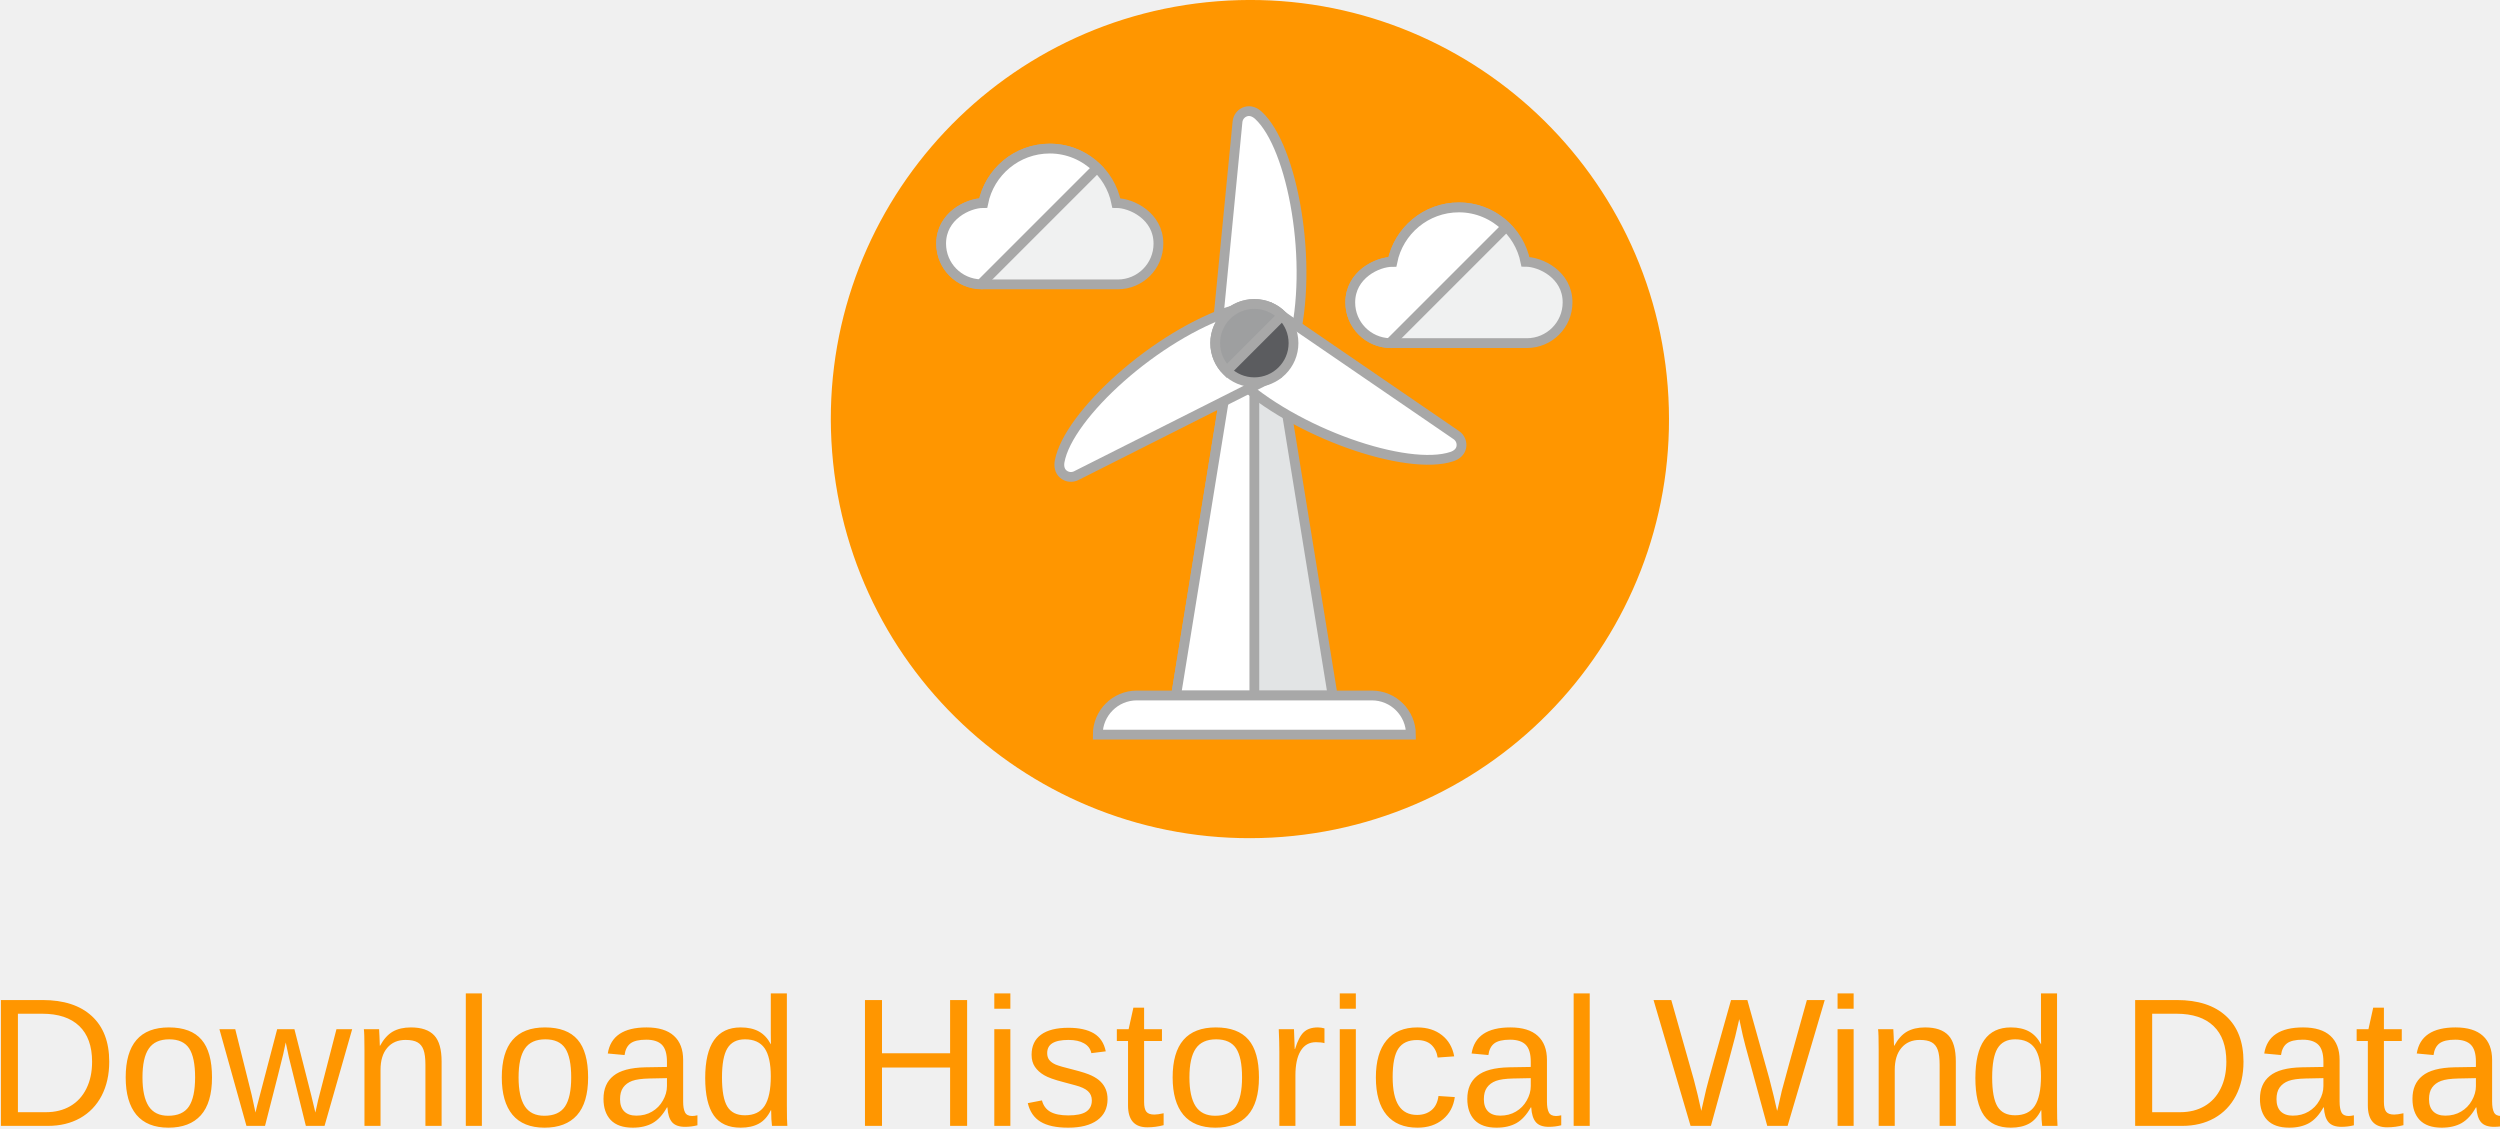
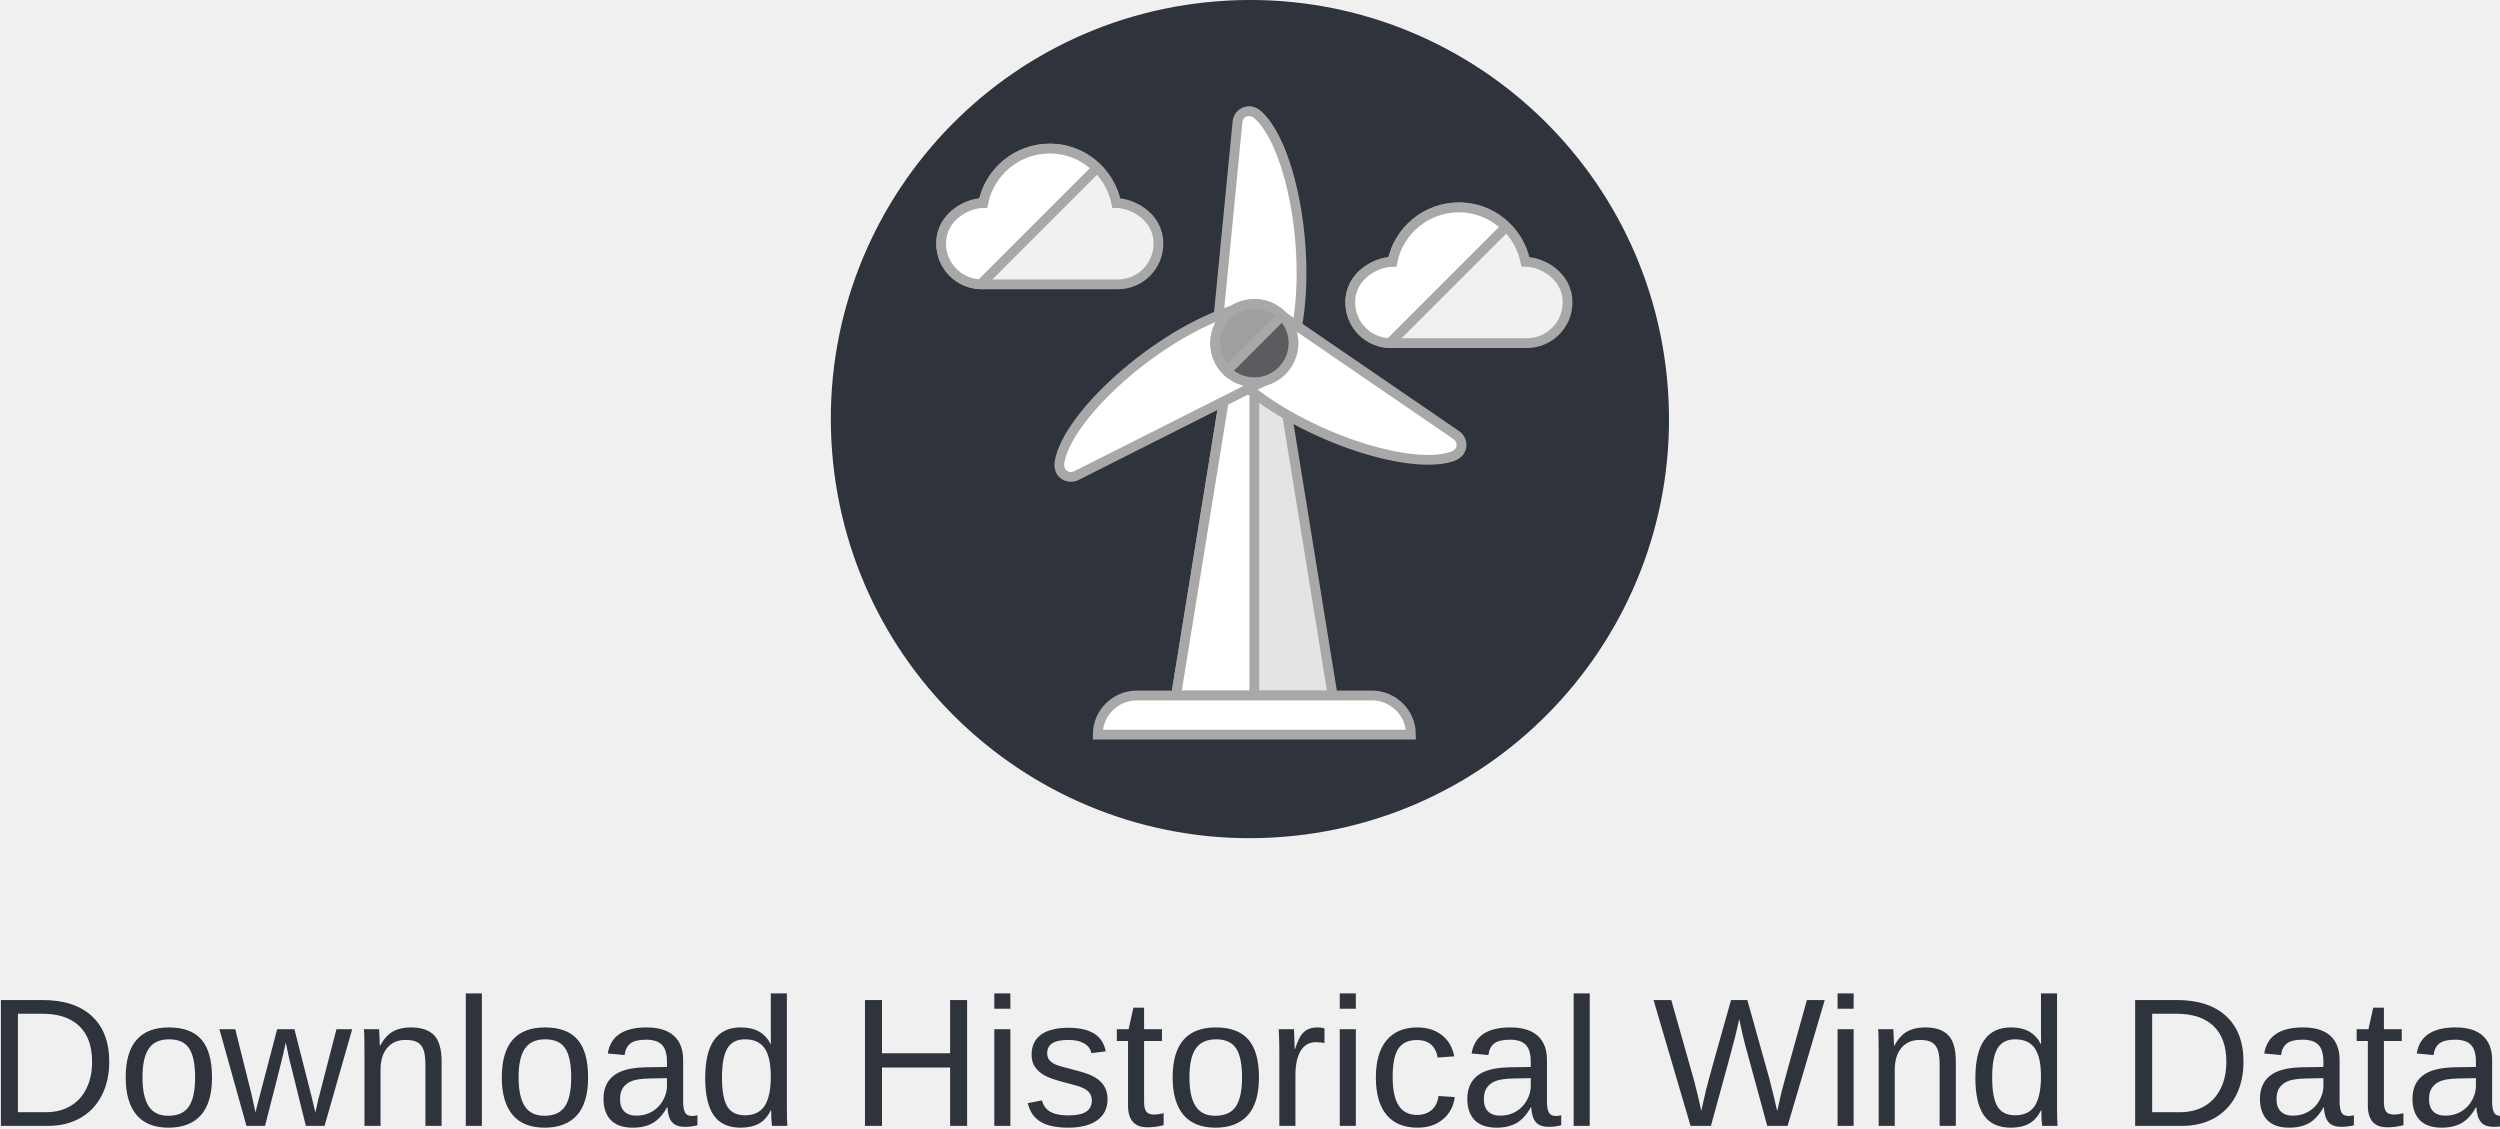
<svg xmlns="http://www.w3.org/2000/svg" version="1.0" x="0px" y="0px" width="328.102" height="148.042" viewBox="0 0 328.102 148.042" xml:space="preserve" id="svg56">
  <defs id="defs60" />
  <g id="Artboard" transform="translate(109.0393,8.3388102e-6)">
</g>
-   <circle id="circle3" r="55" cy="-67.602" cx="-159.261" style="fill:#ff9600;fill-opacity:1" transform="rotate(175.5357)" />
+   <circle id="circle3" r="55" cy="-67.602" cx="-159.261" style="fill:#222831;fill-opacity:0.941" transform="rotate(175.5357)" />
  <g id="g53" style="stroke:#a8a8a8;stroke-opacity:1" transform="matrix(1.28455,0,0,1.28455,93.97223,-15.34305)">
    <g id="g7" style="stroke:#a8a8a8;stroke-opacity:1">
      <path id="path5" d="M 57.645,49.979 C 56.939,50.607 56.019,51 55,51 53.981,51 53.061,50.607 52.355,49.979 L 47,83 h 16 z" style="fill:#e2e4e5;stroke:#a8a8a8;stroke-opacity:1" />
    </g>
    <g id="g11" style="stroke:#a8a8a8;stroke-opacity:1">
      <path id="path9" d="m 55,51 c -1.019,0 -1.939,-0.393 -2.645,-1.021 L 47,83 h 8 z" style="fill:#ffffff;stroke:#a8a8a8;stroke-opacity:1" />
    </g>
    <g id="g15" style="stroke:#a8a8a8;stroke-opacity:1">
      <path id="path13" d="m 58.998,47 c 2.086,-8.035 -0.053,-20.028 -3.582,-23.274 -0.36,-0.331 -0.821,-0.525 -1.288,-0.381 -0.467,0.144 -0.802,0.554 -0.849,1.041 L 51.077,47 Z" style="fill:#ffffff;stroke:#a8a8a8;stroke-opacity:1" />
    </g>
    <g id="g19" style="stroke:#a8a8a8;stroke-opacity:1">
      <path id="path17" d="m 53.071,50.502 c 6.031,5.704 17.568,9.617 22.114,8.091 0.463,-0.155 0.856,-0.466 0.955,-0.944 0.099,-0.478 -0.099,-0.97 -0.502,-1.246 L 56.893,43.563 Z" style="fill:#ffffff;stroke:#a8a8a8;stroke-opacity:1" />
    </g>
    <g id="g23" style="stroke:#a8a8a8;stroke-opacity:1">
      <path id="path21" d="m 52.863,43.621 c -7.906,2.531 -16.899,10.748 -17.757,15.466 -0.087,0.481 -0.005,0.975 0.366,1.292 0.371,0.318 0.897,0.381 1.333,0.161 L 57.096,50.316 Z" style="fill:#ffffff;stroke:#a8a8a8;stroke-opacity:1" />
    </g>
    <g id="g27" style="stroke:#a8a8a8;stroke-opacity:1">
      <path id="path25" d="M 71,87 H 39 c 0,-2.209 1.791,-4 4,-4 h 24 c 2.209,0 4,1.791 4,4 z" style="fill:#ffffff;stroke:#a8a8a8;stroke-opacity:1" />
    </g>
    <g id="g31" style="stroke:#a8a8a8;stroke-opacity:1">
      <path id="path29" d="M 45.2,36.838 C 45.2,39.141 43.341,41 41.037,41 H 27.163 C 24.859,41 23,39.141 23,36.838 c 0,-2.843 2.775,-4.149 4.301,-4.149 0.638,-3.177 3.441,-5.564 6.799,-5.564 3.358,0 6.161,2.386 6.799,5.564 1.526,0 4.301,1.307 4.301,4.149 z" style="fill:#f0f1f1;stroke:#a8a8a8;stroke-opacity:1" />
    </g>
    <g id="g35" style="stroke:#a8a8a8;stroke-opacity:1">
      <path id="path33" d="M 87,42.838 C 87,45.141 85.141,47 82.837,47 H 68.962 C 66.659,47 64.8,45.141 64.8,42.838 c 0,-2.843 2.775,-4.149 4.301,-4.149 0.638,-3.177 3.441,-5.564 6.799,-5.564 3.358,0 6.16,2.386 6.799,5.564 1.526,0 4.301,1.307 4.301,4.149 z" style="fill:#f0f1f1;stroke:#a8a8a8;stroke-opacity:1" />
    </g>
    <g id="g39" style="stroke:#a8a8a8;stroke-opacity:1">
      <path id="path37" d="m 34.1,27.125 c -3.358,0 -6.161,2.386 -6.799,5.564 -1.526,0 -4.301,1.305 -4.301,4.148 0,2.26 1.793,4.082 4.037,4.15 L 38.918,29.106 C 37.669,27.89 35.98,27.125 34.1,27.125 Z" style="fill:#ffffff;stroke:#a8a8a8;stroke-opacity:1" />
    </g>
    <g id="g43" style="stroke:#a8a8a8;stroke-opacity:1">
      <path id="path41" d="m 75.9,33.138 c -3.358,0 -6.161,2.386 -6.799,5.564 -1.526,0 -4.301,1.305 -4.301,4.148 0,2.26 1.793,4.082 4.037,4.15 L 80.718,35.119 C 79.469,33.903 77.78,33.138 75.9,33.138 Z" style="fill:#ffffff;stroke:#a8a8a8;stroke-opacity:1" />
    </g>
    <g id="g47" style="stroke:#a8a8a8;stroke-opacity:1">
      <circle id="circle45" r="4" cy="47" cx="55" style="fill:#5b5c5f;stroke:#a8a8a8;stroke-opacity:1" />
    </g>
    <g id="g51" style="stroke:#a8a8a8;stroke-opacity:1">
      <path id="path49" d="m 55,43 c -2.209,0 -4,1.791 -4,4 0,1.111 0.454,2.115 1.185,2.839 l 5.654,-5.654 C 57.115,43.454 56.111,43 55,43 Z" style="fill:#9e9fa0;stroke:#a8a8a8;stroke-opacity:1" />
    </g>
  </g>
  <g aria-label="Download Historical Wind Data" style="font-style:normal;font-variant:normal;font-weight:normal;font-stretch:normal;font-size:13.333px;line-height:1.25;font-family:Arial;-inkscape-font-specification:'Arial, Normal';font-variant-ligatures:normal;font-variant-caps:normal;font-variant-numeric:normal;font-feature-settings:normal;text-align:start;letter-spacing:0px;word-spacing:0px;writing-mode:lr-tb;text-anchor:start;fill:#000000;fill-opacity:1;stroke:none" id="text4854" transform="translate(-185.4101,-112.3363)" />
-   <text xml:space="preserve" style="font-style:normal;font-variant:normal;font-weight:normal;font-stretch:normal;font-size:24px;line-height:1.25;font-family:Arial;-inkscape-font-specification:'Arial, Normal';font-variant-ligatures:normal;font-variant-caps:normal;font-variant-numeric:normal;font-feature-settings:normal;text-align:start;letter-spacing:0px;word-spacing:0px;writing-mode:lr-tb;text-anchor:start;fill:#ff9600;fill-opacity:1;stroke:none" id="text846" y="147.76" x="-1.852">
+   <text xml:space="preserve" style="font-style:normal;font-variant:normal;font-weight:normal;font-stretch:normal;font-size:24px;line-height:1.25;font-family:Arial;-inkscape-font-specification:'Arial, Normal';font-variant-ligatures:normal;font-variant-caps:normal;font-variant-numeric:normal;font-feature-settings:normal;text-align:start;letter-spacing:0px;word-spacing:0px;writing-mode:lr-tb;text-anchor:start;fill:#222831;fill-opacity:0.941;stroke:none;" id="text846" y="147.76" x="-1.852">
    <tspan id="tspan844" x="-1.852" y="147.76">Download Historical Wind Data</tspan>
  </text>
</svg>
